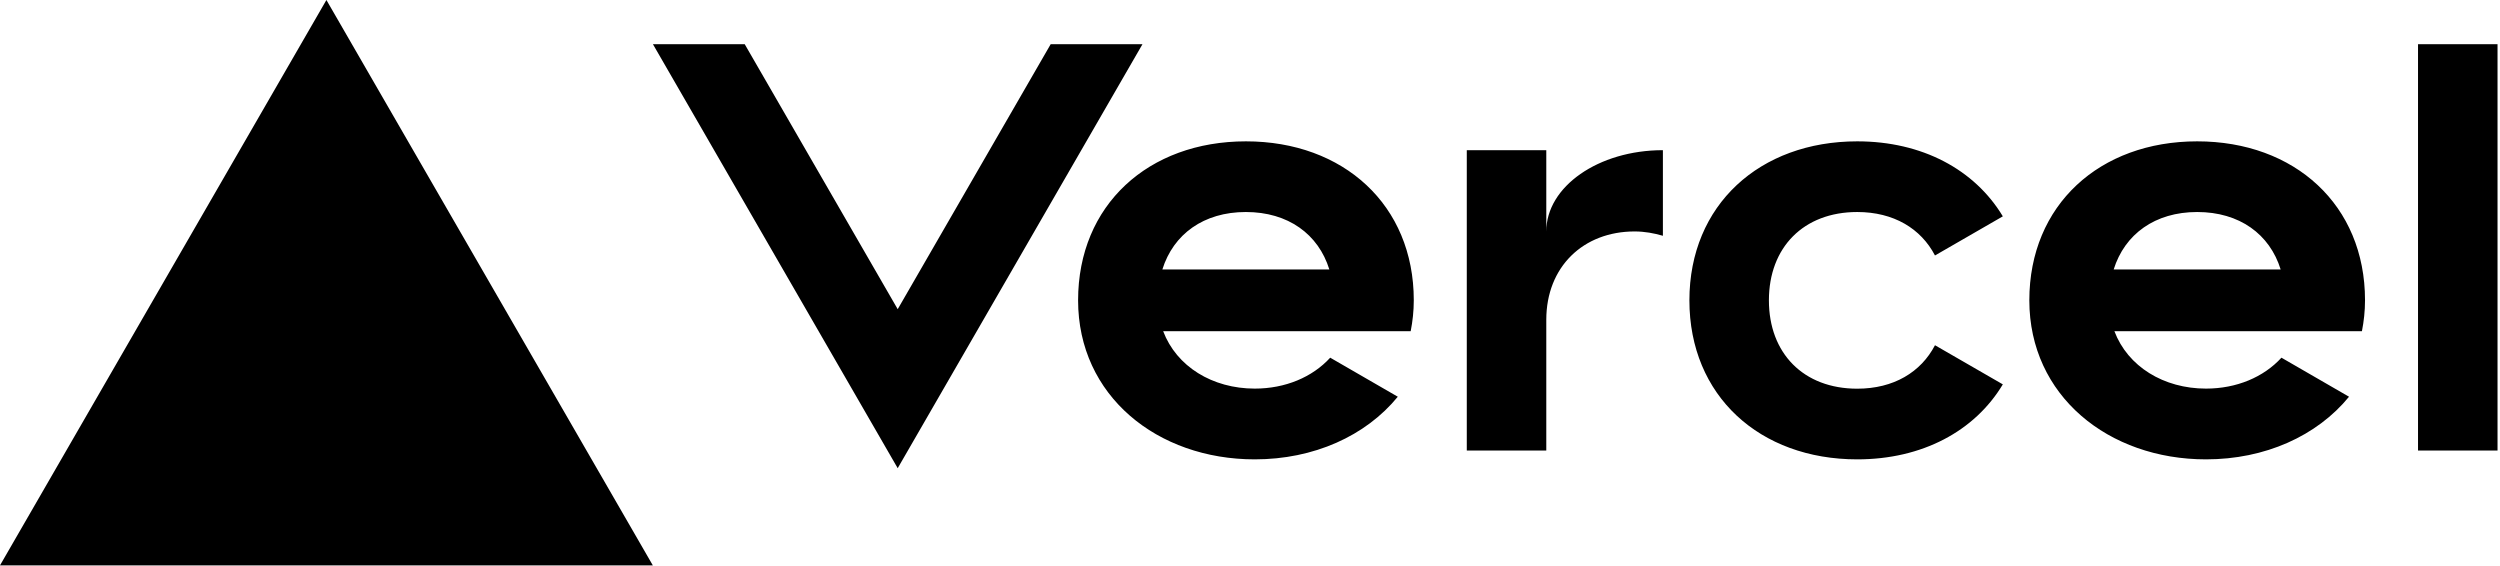
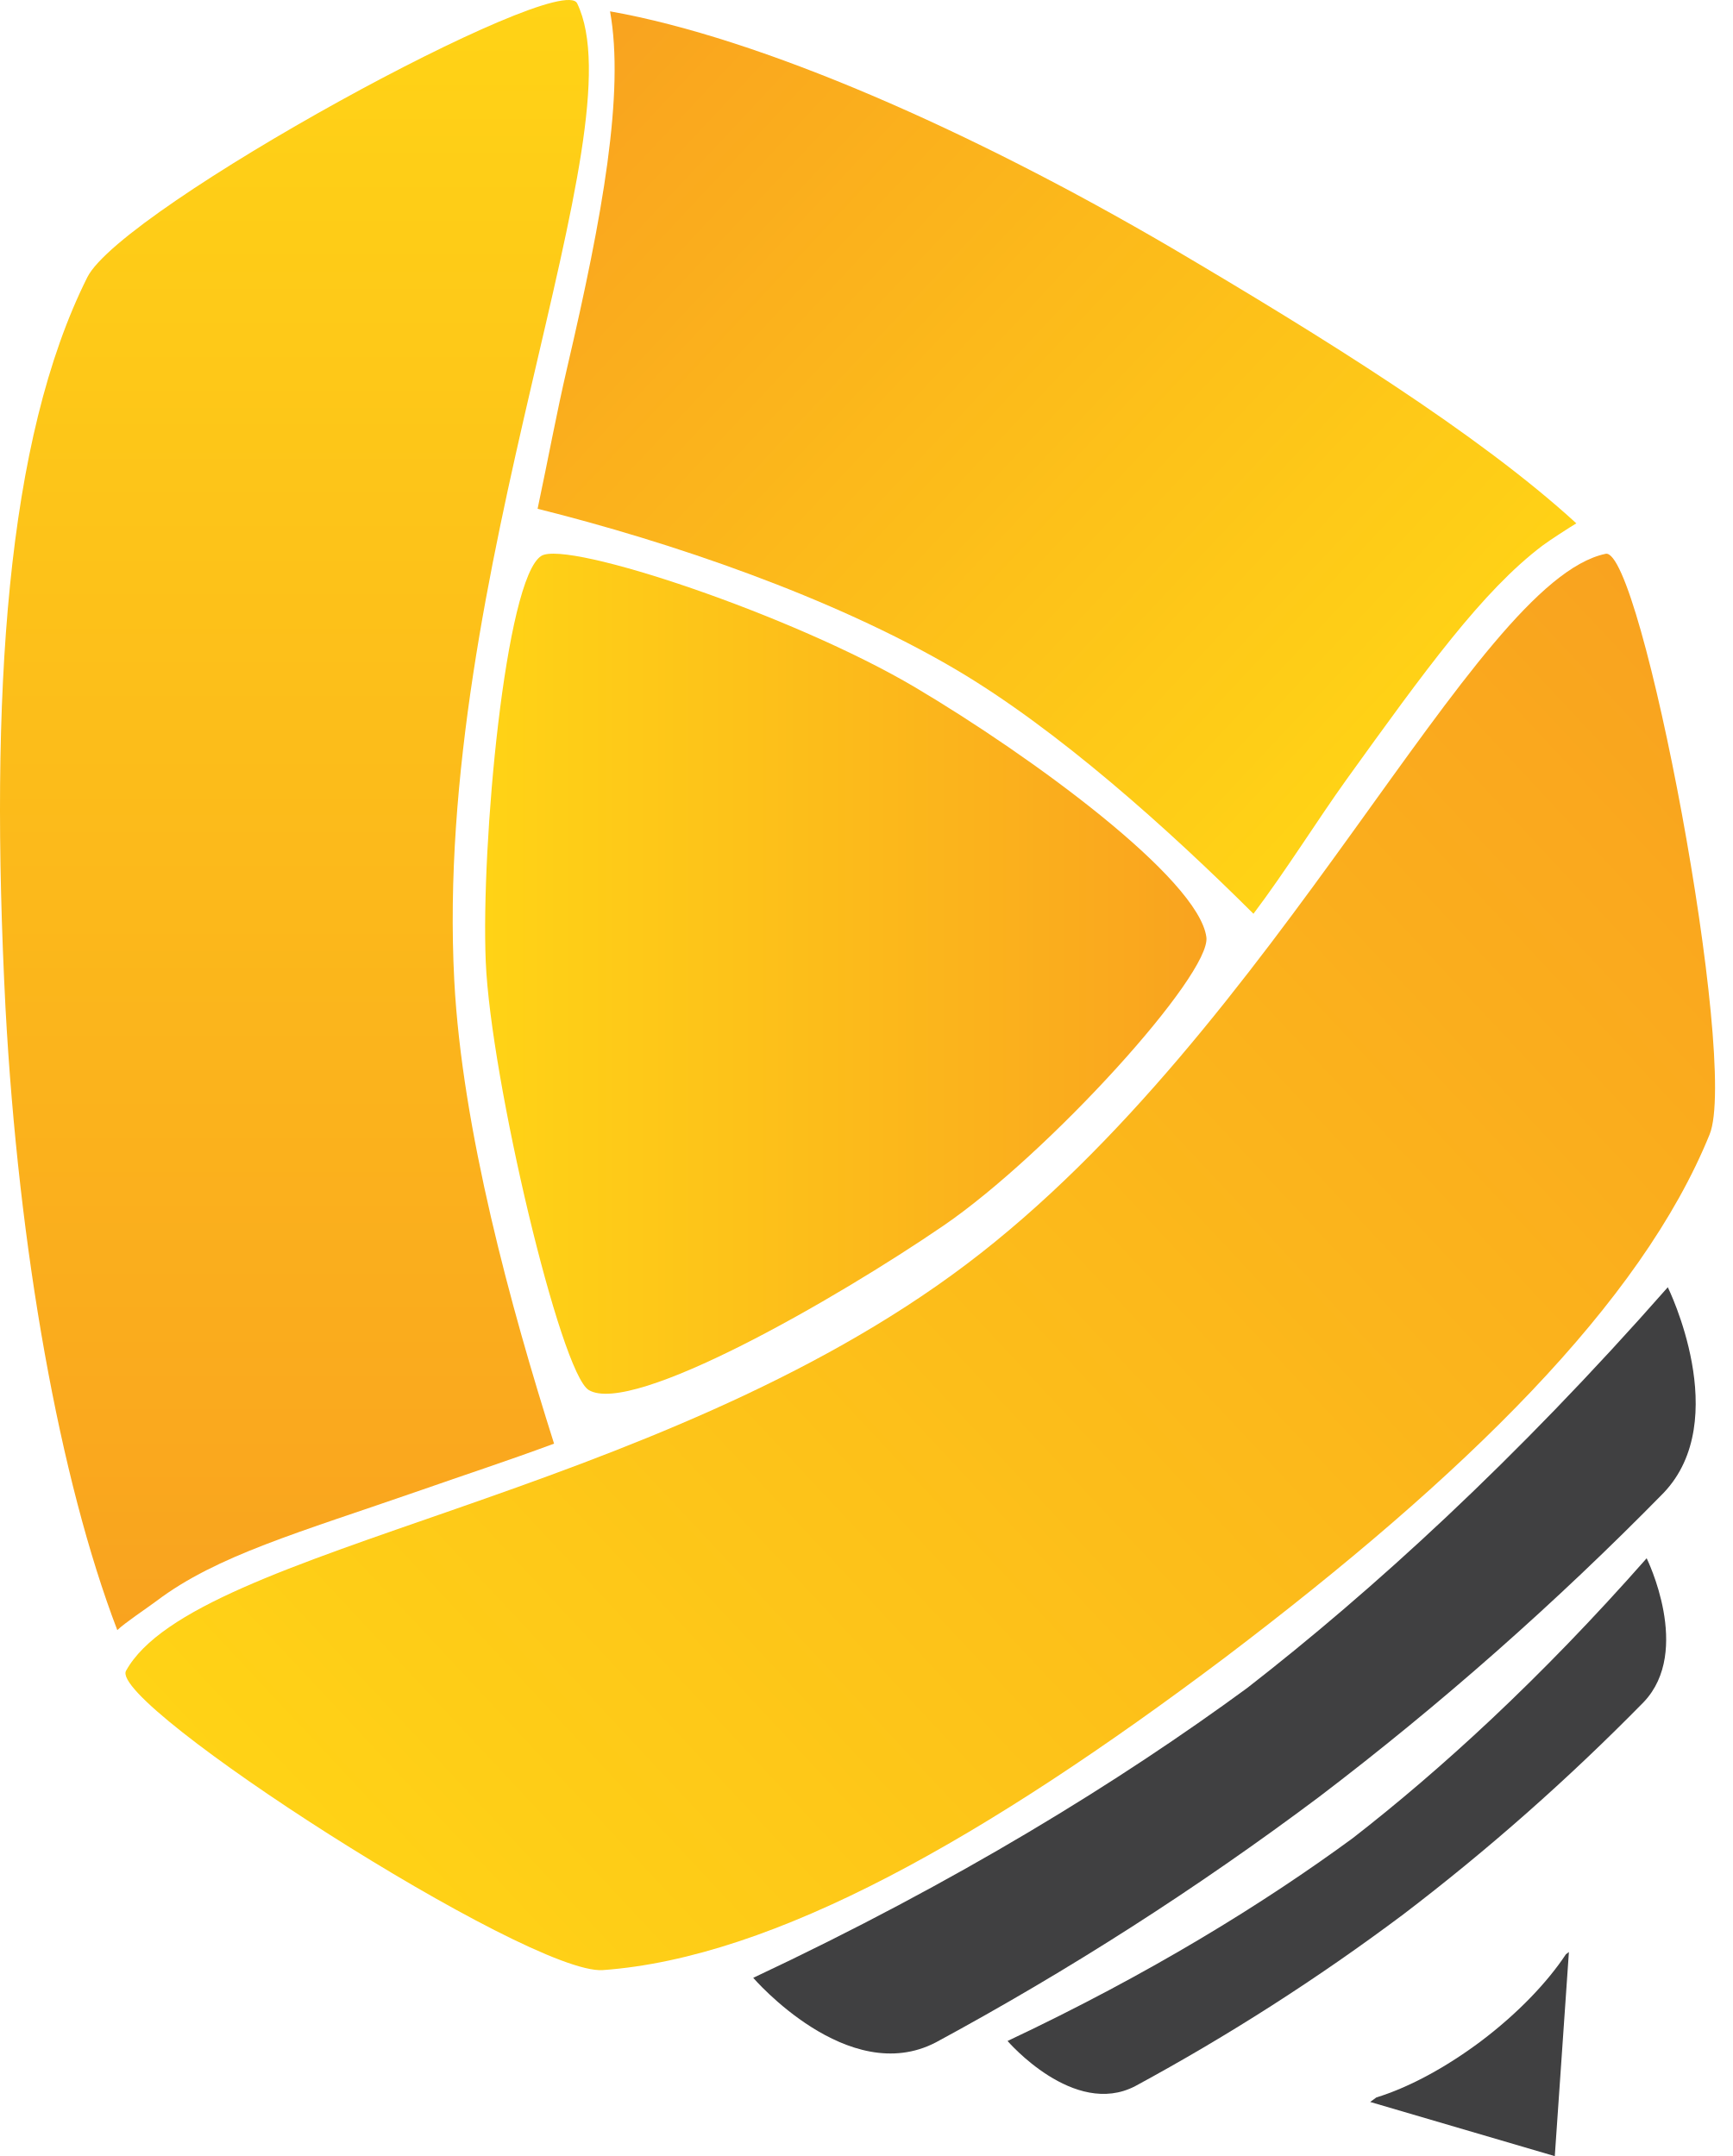
- <svg xmlns="http://www.w3.org/2000/svg" width="283" height="64" viewBox="0 0 283 64" fill="none">
-   <path d="M141.04 16c-11.04 0-19 7.2-19 18s8.96 18 20 18c6.67 0 12.55-2.64 16.19-7.09l-7.65-4.42c-2.02 2.21-5.09 3.5-8.54 3.5-4.79 0-8.86-2.5-10.37-6.5h28.02c.22-1.12.35-2.28.35-3.5 0-10.79-7.96-17.99-19-17.99zm-9.46 14.5c1.25-3.99 4.67-6.5 9.45-6.5 4.79 0 8.21 2.51 9.45 6.5h-18.9zM248.72 16c-11.04 0-19 7.2-19 18s8.96 18 20 18c6.67 0 12.55-2.64 16.19-7.09l-7.65-4.42c-2.02 2.21-5.09 3.5-8.54 3.5-4.79 0-8.86-2.5-10.37-6.5h28.02c.22-1.12.35-2.28.35-3.5 0-10.79-7.96-17.99-19-17.99zm-9.45 14.5c1.25-3.99 4.67-6.5 9.45-6.5 4.79 0 8.21 2.51 9.45 6.5h-18.9zM200.24 34c0 6 3.92 10 10 10 4.12 0 7.21-1.87 8.8-4.92l7.68 4.43c-3.18 5.3-9.14 8.49-16.48 8.49-11.05 0-19-7.2-19-18s7.96-18 19-18c7.34 0 13.29 3.19 16.48 8.49l-7.68 4.43c-1.59-3.05-4.68-4.92-8.8-4.92-6.07 0-10 4-10 10zm82.48-29v46h-9V5h9zM36.95 0L73.9 64H0L36.95 0zm92.38 5l-27.71 48L73.91 5H84.3l17.32 30 17.32-30h10.39zm58.91 12v9.69c-1-.29-2.06-.49-3.2-.49-5.81 0-10 4-10 10V51h-9V17h9v9.2c0-5.08 5.91-9.2 13.2-9.2z" fill="#000" />
+ <svg xmlns="http://www.w3.org/2000/svg" width="90" height="112" viewBox="0 0 90 112" fill="none">
+   <path d="M64.771 87.689C71.251 82.65 78.683 75.889 86.617 66.87C86.617 66.87 90.02 73.755 86.397 77.555C80.793 83.269 74.813 88.546 68.504 93.347C62.163 98.099 55.513 102.361 48.603 106.098C44.044 108.474 39.119 102.744 39.119 102.744C49.719 97.761 58.164 92.533 64.771 87.689Z" fill="#404041" />
+   <path d="M70.249 95.493C74.778 91.974 79.973 87.245 85.519 80.949C85.519 80.949 87.898 85.76 85.367 88.418C81.451 92.411 77.274 96.1 72.868 99.457C68.434 102.778 63.785 105.757 58.956 108.371C55.77 110.032 52.327 106.025 52.327 106.025C59.726 102.535 65.631 98.88 70.249 95.493Z" fill="#404041" />
+   <path d="M76.924 106.028C78.83 104.588 80.36 102.979 81.325 101.522L81.481 101.402L80.748 112.007L71.161 109.193L71.481 108.958C73.093 108.463 75.018 107.459 76.924 106.028Z" fill="#404041" />
+   <path d="M23.593 50.945C23.999 58.663 26.527 67.91 28.775 74.994C26.363 75.89 24.071 76.636 21.865 77.41C15.473 79.631 11.265 80.802 8.14 83.159C7.675 83.509 6.467 84.313 6.092 84.682C3.103 76.868 0.967 64.935 0.285 52.348C-0.548 36.069 0.322 22.827 4.535 14.403C6.346 10.791 29.113 -1.607 29.974 0.174C33.207 6.852 22.479 29.77 23.593 50.945Z" fill="url(#paint0_linear_261_4675)" />
+   <path d="M29.459 19.083C31.306 11.171 32.439 4.811 31.683 0.589C39.52 1.978 50.408 6.763 60.848 12.878C68.657 17.483 76.779 22.522 81.867 27.187C81.525 27.391 80.466 28.074 80.112 28.341C76.988 30.701 74.021 34.811 69.922 40.506C68.442 42.568 66.782 45.236 65.098 47.469C60.712 43.099 54.923 37.886 49.603 34.757C43.2 30.997 34.803 28.149 27.92 26.43C28.49 23.748 28.894 21.508 29.459 19.083Z" fill="url(#paint1_linear_261_4675)" />
+   <path d="M6.546 86.793C10.129 80.324 33.981 77.912 50.184 65.681C66.387 53.451 76.499 30.214 83.389 28.769C85.229 28.384 90.314 55.161 88.79 58.928C85.235 67.694 76.08 76.655 63.642 86.089C51.175 95.472 40.22 101.7 31.306 102.343C27.477 102.611 5.59 88.52 6.546 86.793Z" fill="url(#paint2_linear_261_4675)" />
+   <path d="M62.653 48.682C62.914 50.612 54.478 59.92 48.998 63.671C43.417 67.49 32.837 73.565 30.578 72.21C29.104 71.33 25.484 56.04 25.227 49.953C24.975 43.904 26.245 30.038 28.115 28.877C29.459 28.041 41.18 31.947 47.526 35.705C53.563 39.282 62.241 45.637 62.653 48.682Z" fill="url(#paint3_linear_261_4675)" />
+   <defs>
+     <linearGradient id="paint0_linear_261_4675" x1="15.293" y1="0" x2="15.293" y2="84.691" gradientUnits="userSpaceOnUse">
+       <stop stop-color="#FFD316" />
+       <stop offset="1" stop-color="#F9A31F" />
+     </linearGradient>
+     <linearGradient id="paint1_linear_261_4675" x1="69.661" y1="42.606" x2="28.432" y2="4.066" gradientUnits="userSpaceOnUse">
+       <stop stop-color="#FFD316" />
+       <stop offset="1" stop-color="#F9A31F" />
+     </linearGradient>
+     <linearGradient id="paint2_linear_261_4675" x1="21.118" y1="102.878" x2="91.408" y2="37.169" gradientUnits="userSpaceOnUse">
+       <stop stop-color="#FFD316" />
+       <stop offset="1" stop-color="#F9A31F" />
+     </linearGradient>
+     <linearGradient id="paint3_linear_261_4675" x1="25.188" y1="50.584" x2="62.66" y2="50.584" gradientUnits="userSpaceOnUse">
+       <stop stop-color="#FFD316" />
+       <stop offset="1" stop-color="#F9A31F" />
+     </linearGradient>
+   </defs>
</svg>
